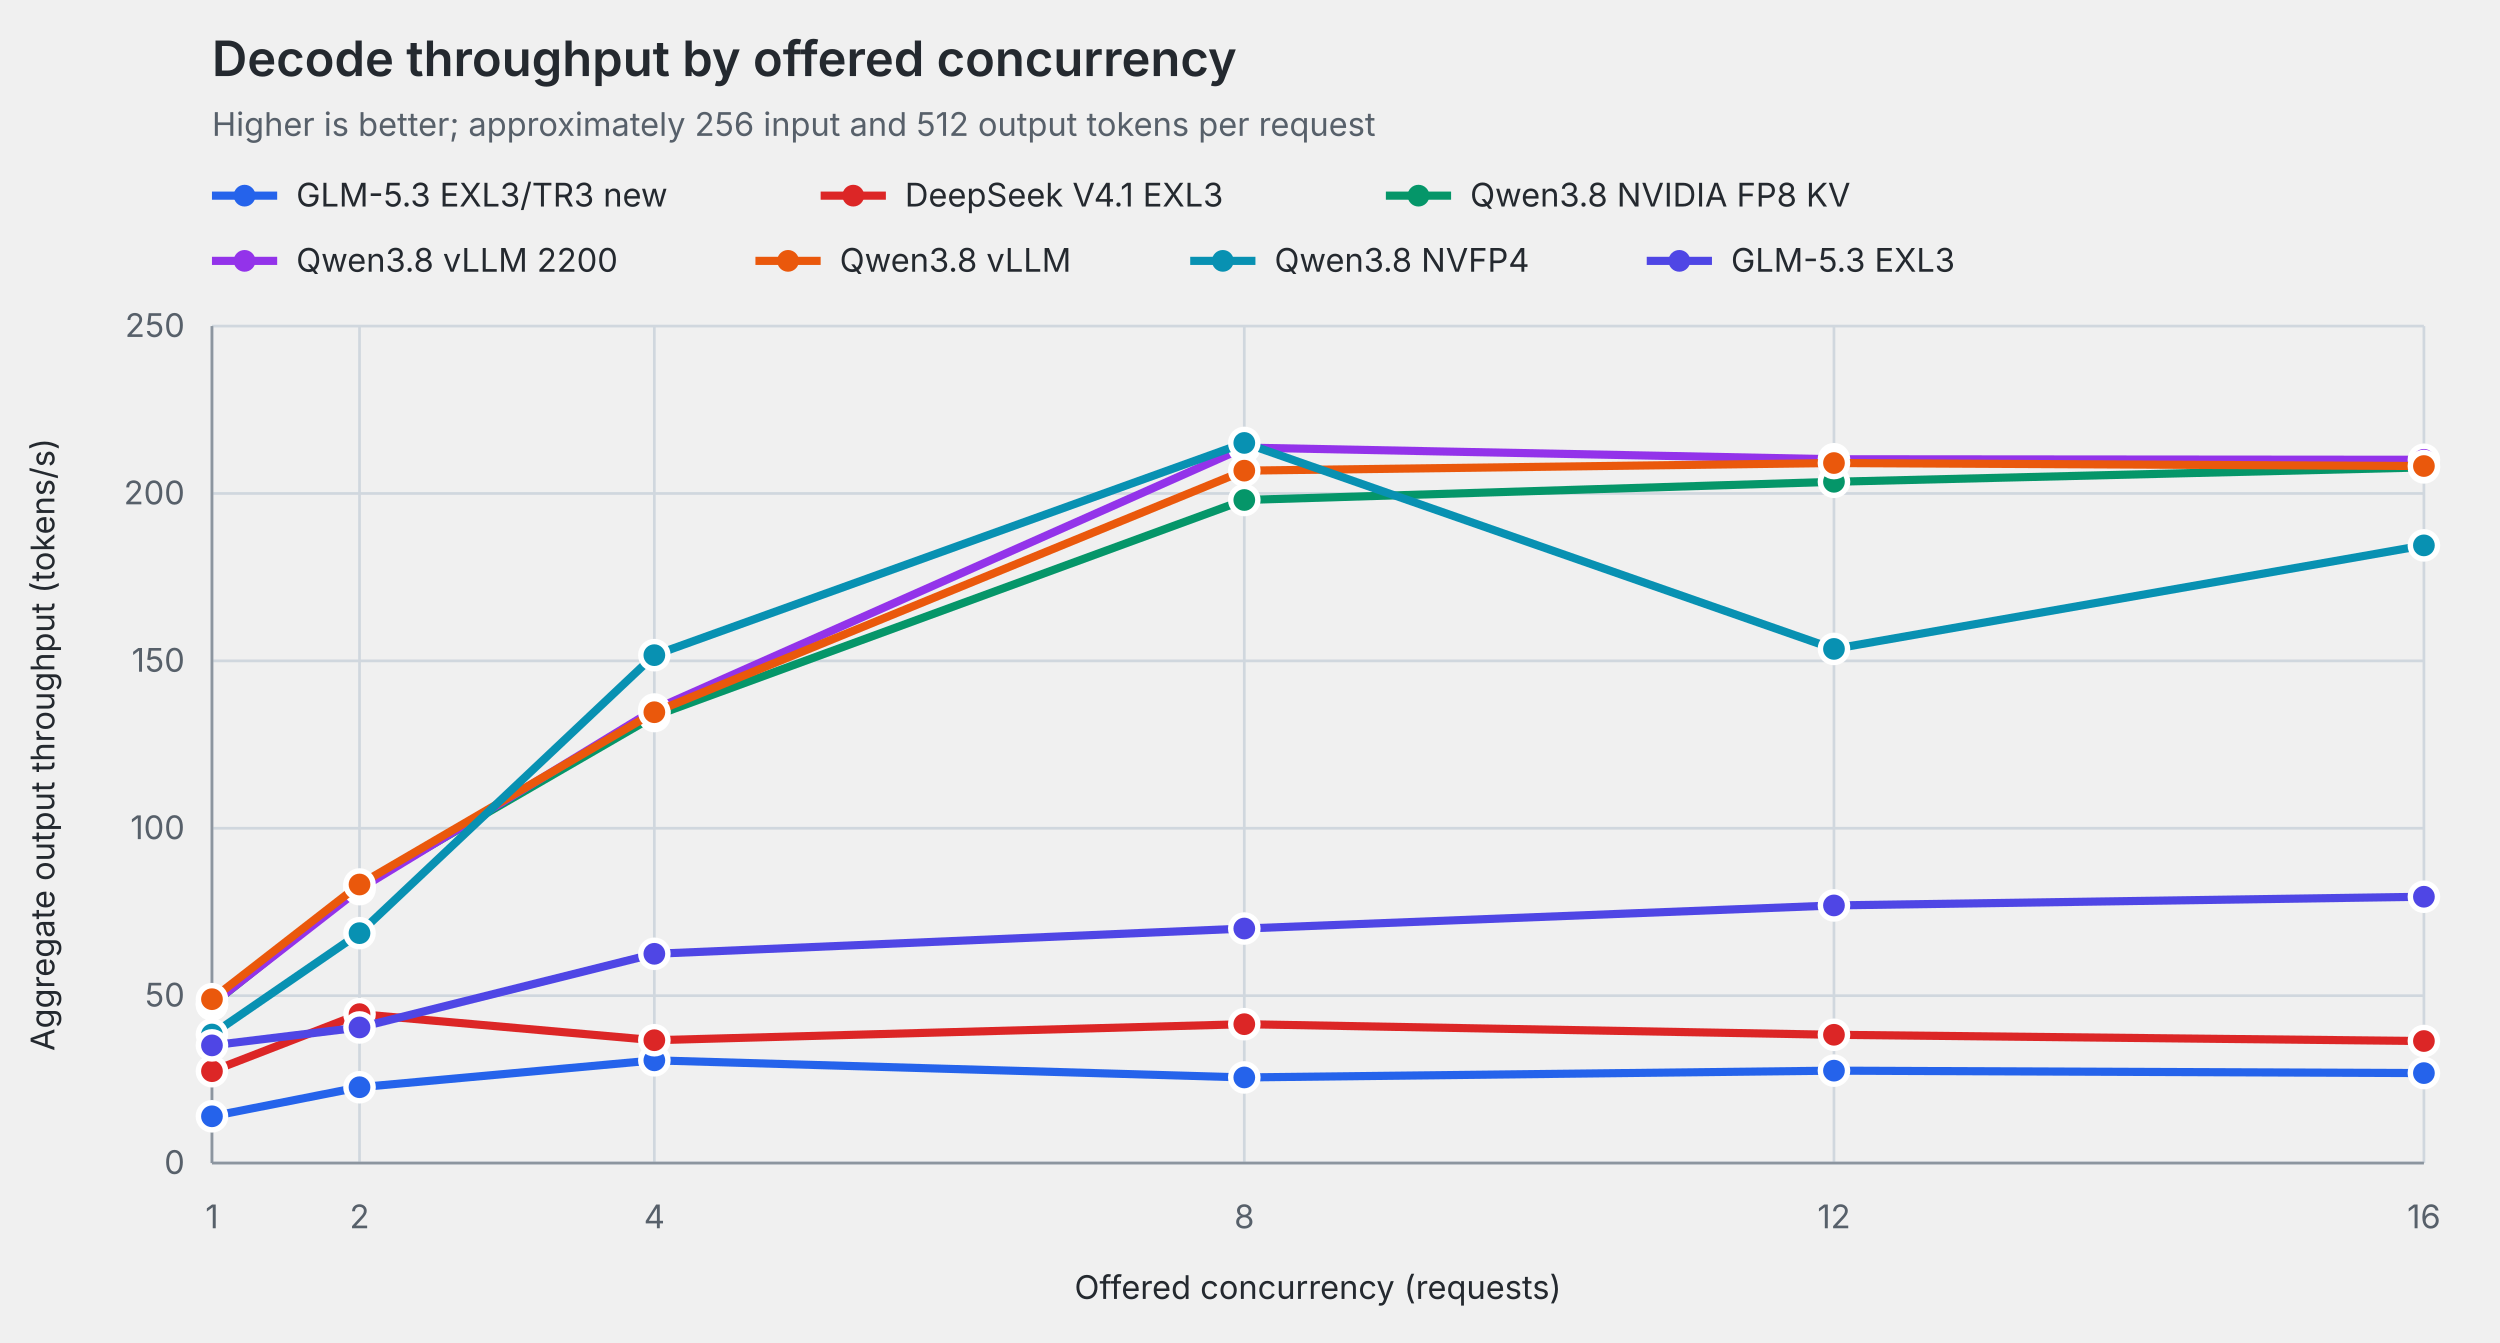
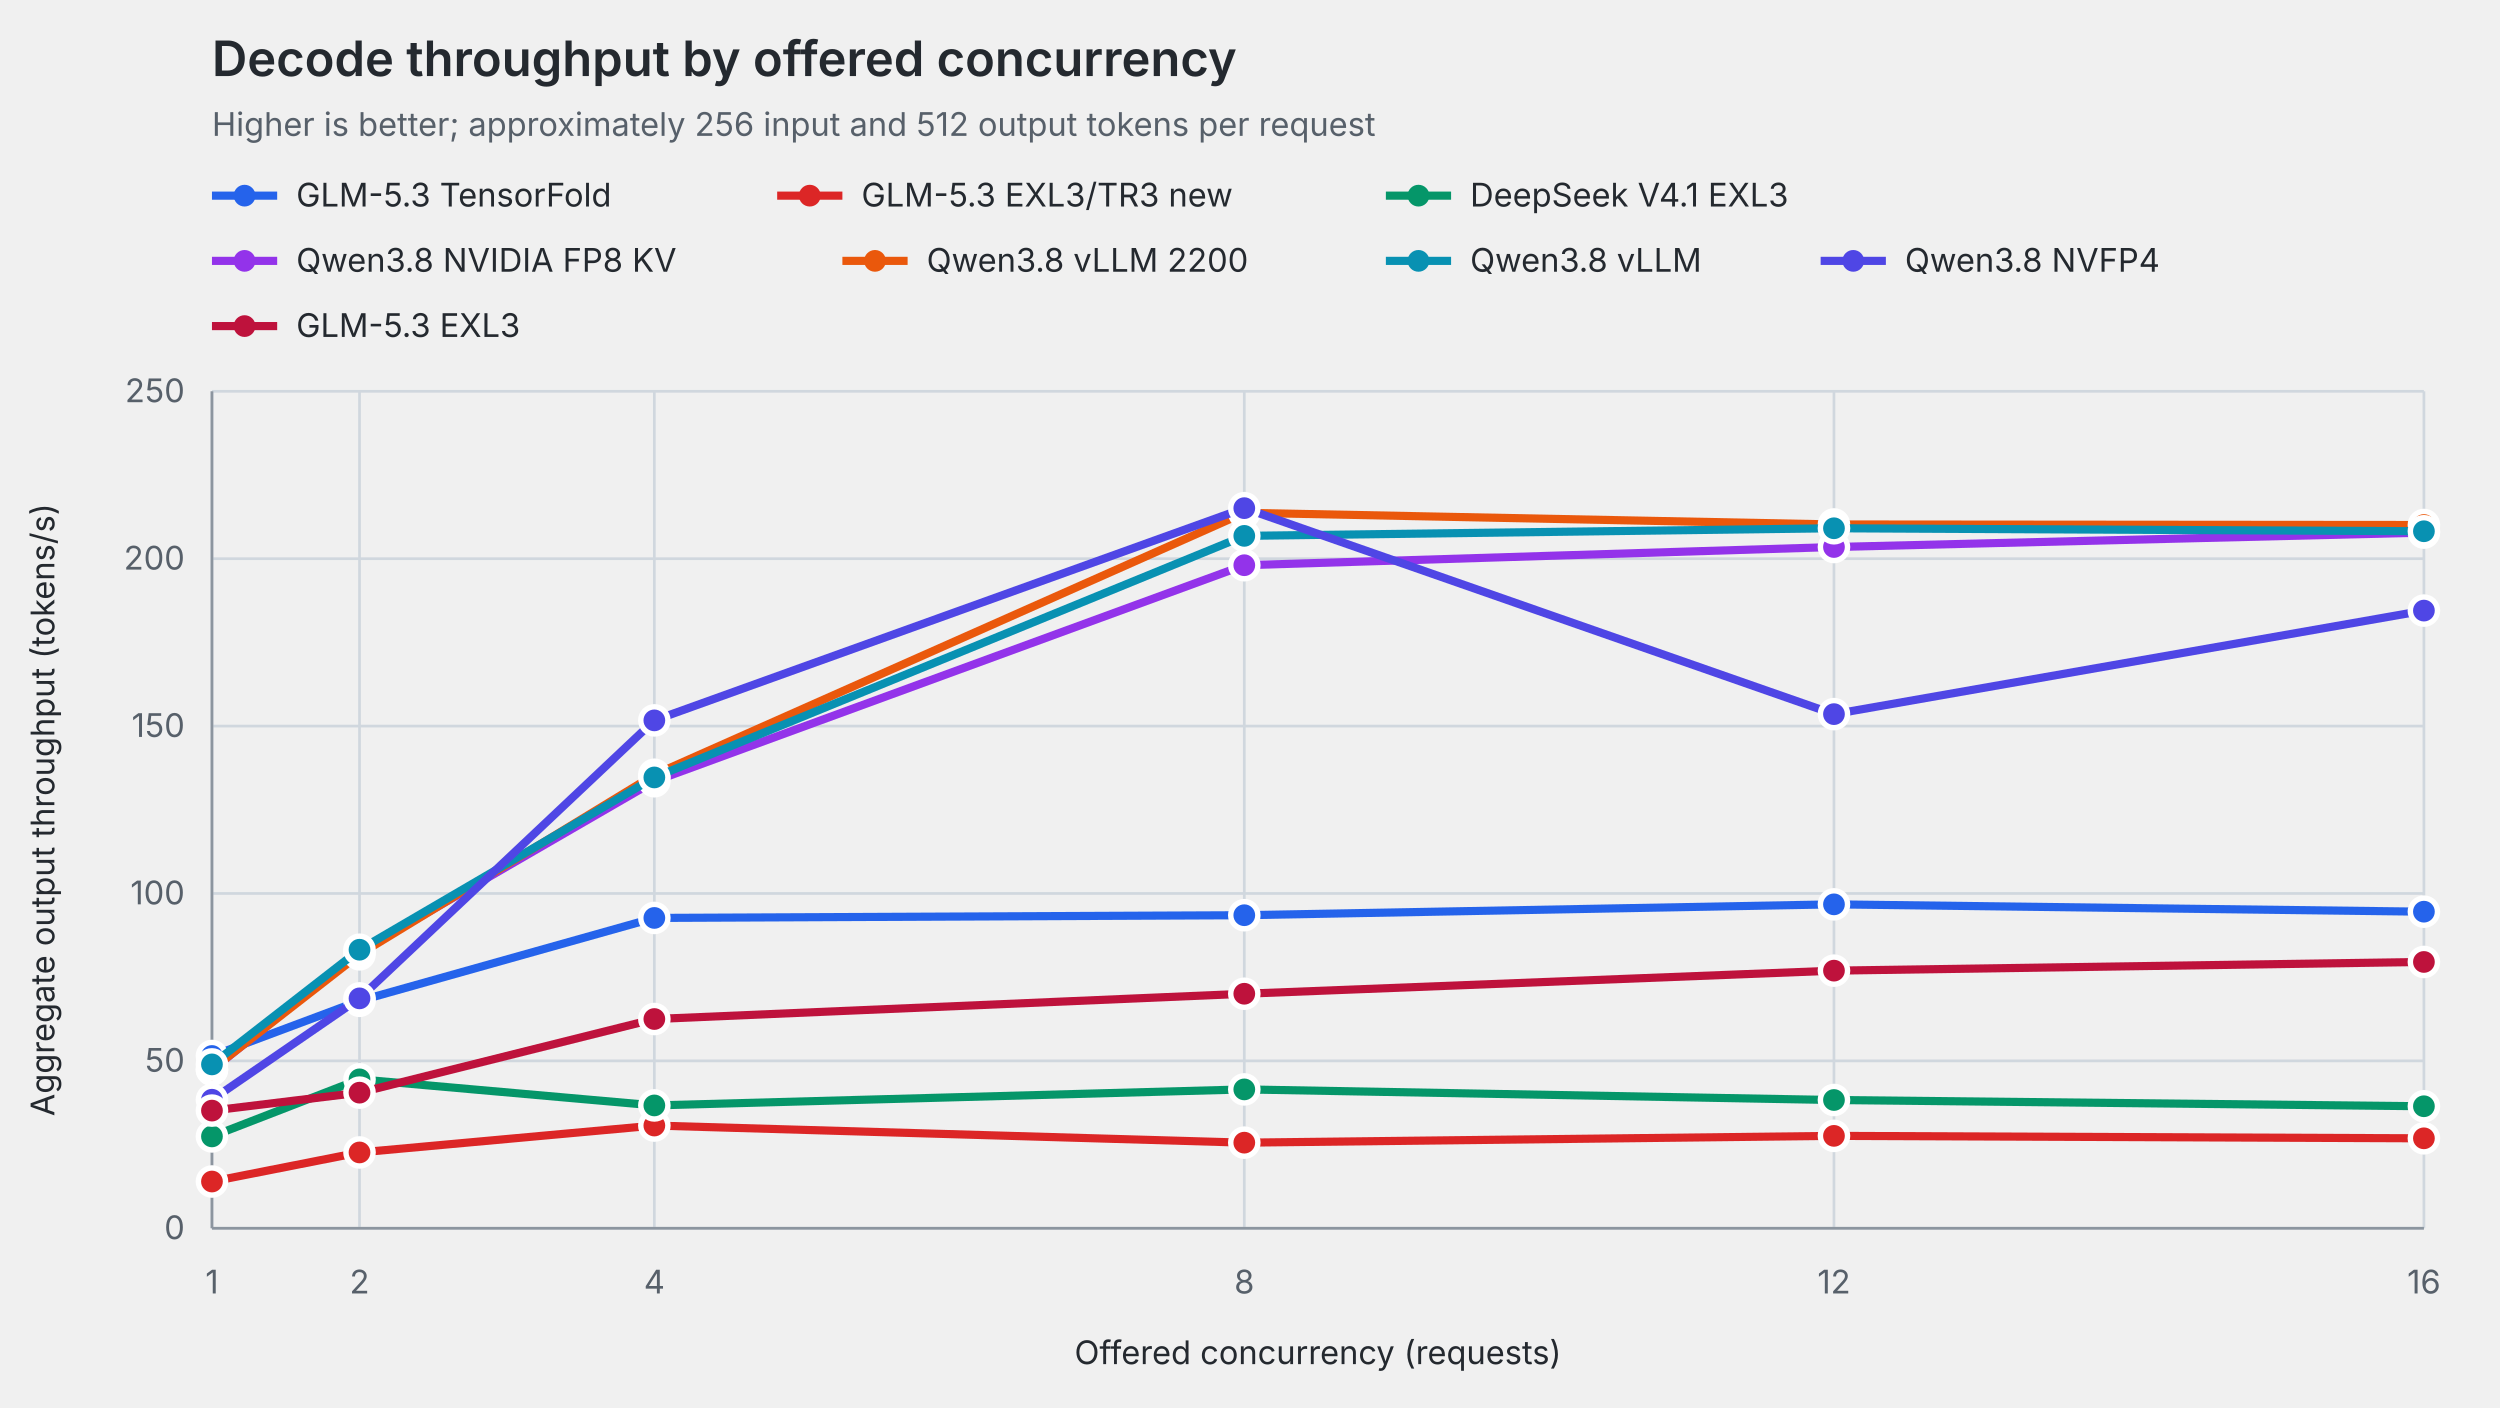
- <svg xmlns="http://www.w3.org/2000/svg" width="920" height="494" viewBox="0 0 920 494" role="img" aria-labelledby="title desc">
+ <svg xmlns="http://www.w3.org/2000/svg" width="920" height="518" viewBox="0 0 920 518" role="img" aria-labelledby="title desc">
  <style>
    :root { color-scheme: light dark; }
    text { font-family: ui-sans-serif, system-ui, -apple-system, BlinkMacSystemFont, "Segoe UI", sans-serif; fill: #24292f; font-size: 12px; }
    .title { font-size: 18px; font-weight: 600; }
    .subtitle, .tick { fill: #57606a; }
    .grid { stroke: #d0d7de; stroke-width: 1; }
    .axis { stroke: #8c959f; stroke-width: 1; }
    .series { fill: none; stroke-width: 3; stroke-linejoin: round; stroke-linecap: round; }
    .marker { stroke: #ffffff; stroke-width: 2; }
    @media (prefers-color-scheme: dark) {
      text { fill: #f0f6fc; }
      .subtitle, .tick { fill: #8c959f; }
      .grid { stroke: #30363d; }
      .axis { stroke: #6e7681; }
      .marker { stroke: #0d1117; }
    }
  </style>
  <text class="title" x="78" y="28">Decode throughput by offered concurrency</text>
  <text class="subtitle" x="78" y="50">Higher is better; approximately 256 input and 512 output tokens per request</text>
  <line x1="78" y1="72" x2="102" y2="72" stroke="#2563eb" stroke-width="3" stroke-dasharray="" />
  <circle cx="90" cy="72" r="4" fill="#2563eb" />
-   <text x="109" y="76">GLM-5.3 EXL3/TR3 new</text>
-   <line x1="302" y1="72" x2="326" y2="72" stroke="#dc2626" stroke-width="3" stroke-dasharray="" />
-   <circle cx="314" cy="72" r="4" fill="#dc2626" />
-   <text x="333" y="76">DeepSeek V4.1 EXL3</text>
+   <text x="109" y="76">GLM-5.3 TensorFold</text>
+   <line x1="286" y1="72" x2="310" y2="72" stroke="#dc2626" stroke-width="3" stroke-dasharray="" />
+   <circle cx="298" cy="72" r="4" fill="#dc2626" />
+   <text x="317" y="76">GLM-5.3 EXL3/TR3 new</text>
  <line x1="510" y1="72" x2="534" y2="72" stroke="#059669" stroke-width="3" stroke-dasharray="" />
  <circle cx="522" cy="72" r="4" fill="#059669" />
-   <text x="541" y="76">Qwen3.8 NVIDIA FP8 KV</text>
+   <text x="541" y="76">DeepSeek V4.1 EXL3</text>
  <line x1="78" y1="96" x2="102" y2="96" stroke="#9333ea" stroke-width="3" stroke-dasharray="" />
  <circle cx="90" cy="96" r="4" fill="#9333ea" />
-   <text x="109" y="100">Qwen3.8 vLLM 2200</text>
-   <line x1="278" y1="96" x2="302" y2="96" stroke="#ea580c" stroke-width="3" stroke-dasharray="" />
-   <circle cx="290" cy="96" r="4" fill="#ea580c" />
-   <text x="309" y="100">Qwen3.8 vLLM</text>
-   <line x1="438" y1="96" x2="462" y2="96" stroke="#0891b2" stroke-width="3" stroke-dasharray="" />
-   <circle cx="450" cy="96" r="4" fill="#0891b2" />
-   <text x="469" y="100">Qwen3.8 NVFP4</text>
-   <line x1="606" y1="96" x2="630" y2="96" stroke="#4f46e5" stroke-width="3" stroke-dasharray="" />
-   <circle cx="618" cy="96" r="4" fill="#4f46e5" />
-   <text x="637" y="100">GLM-5.3 EXL3</text>
-   <line class="grid" x1="78" y1="428.0" x2="892" y2="428.0" />
-   <text class="tick" x="68" y="432.0" text-anchor="end">0</text>
-   <line class="grid" x1="78" y1="366.4" x2="892" y2="366.4" />
-   <text class="tick" x="68" y="370.4" text-anchor="end">50</text>
-   <line class="grid" x1="78" y1="304.8" x2="892" y2="304.8" />
-   <text class="tick" x="68" y="308.8" text-anchor="end">100</text>
-   <line class="grid" x1="78" y1="243.2" x2="892" y2="243.2" />
-   <text class="tick" x="68" y="247.2" text-anchor="end">150</text>
-   <line class="grid" x1="78" y1="181.6" x2="892" y2="181.6" />
-   <text class="tick" x="68" y="185.6" text-anchor="end">200</text>
-   <line class="grid" x1="78" y1="120.0" x2="892" y2="120.0" />
-   <text class="tick" x="68" y="124.0" text-anchor="end">250</text>
-   <line class="grid" x1="78.0" y1="120" x2="78.0" y2="428" />
-   <text class="tick" x="78.0" y="452" text-anchor="middle">1</text>
-   <line class="grid" x1="132.3" y1="120" x2="132.3" y2="428" />
-   <text class="tick" x="132.3" y="452" text-anchor="middle">2</text>
-   <line class="grid" x1="240.8" y1="120" x2="240.8" y2="428" />
-   <text class="tick" x="240.8" y="452" text-anchor="middle">4</text>
-   <line class="grid" x1="457.9" y1="120" x2="457.9" y2="428" />
-   <text class="tick" x="457.9" y="452" text-anchor="middle">8</text>
-   <line class="grid" x1="674.9" y1="120" x2="674.9" y2="428" />
-   <text class="tick" x="674.9" y="452" text-anchor="middle">12</text>
-   <line class="grid" x1="892.0" y1="120" x2="892.0" y2="428" />
-   <text class="tick" x="892.0" y="452" text-anchor="middle">16</text>
-   <line class="axis" x1="78" y1="428" x2="892" y2="428" />
-   <line class="axis" x1="78" y1="120" x2="78" y2="428" />
-   <text x="485.0" y="478" text-anchor="middle">Offered concurrency (requests)</text>
-   <text transform="translate(20 274.0) rotate(-90)" text-anchor="middle">Aggregate output throughput (tokens/s)</text>
-   <path class="series" d="M 78.0 410.8 L 132.3 400.1 L 240.8 390.2 L 457.9 396.5 L 674.9 394.0 L 892.0 394.9" stroke="#2563eb" stroke-dasharray="" />
-   <circle class="marker" cx="78.0" cy="410.8" r="5" fill="#2563eb" />
-   <circle class="marker" cx="132.3" cy="400.1" r="5" fill="#2563eb" />
-   <circle class="marker" cx="240.8" cy="390.2" r="5" fill="#2563eb" />
-   <circle class="marker" cx="457.9" cy="396.5" r="5" fill="#2563eb" />
-   <circle class="marker" cx="674.9" cy="394.0" r="5" fill="#2563eb" />
-   <circle class="marker" cx="892.0" cy="394.9" r="5" fill="#2563eb" />
-   <path class="series" d="M 78.0 394.2 L 132.3 373.2 L 240.8 382.8 L 457.9 376.9 L 674.9 380.8 L 892.0 383.1" stroke="#dc2626" stroke-dasharray="" />
-   <circle class="marker" cx="78.0" cy="394.2" r="5" fill="#dc2626" />
-   <circle class="marker" cx="132.3" cy="373.2" r="5" fill="#dc2626" />
-   <circle class="marker" cx="240.8" cy="382.8" r="5" fill="#dc2626" />
-   <circle class="marker" cx="457.9" cy="376.9" r="5" fill="#dc2626" />
-   <circle class="marker" cx="674.9" cy="380.8" r="5" fill="#dc2626" />
-   <circle class="marker" cx="892.0" cy="383.1" r="5" fill="#dc2626" />
-   <path class="series" d="M 78.0 369.7 L 132.3 326.3 L 240.8 263.5 L 457.9 184.0 L 674.9 177.3 L 892.0 172.0" stroke="#059669" stroke-dasharray="" />
-   <circle class="marker" cx="78.0" cy="369.7" r="5" fill="#059669" />
-   <circle class="marker" cx="132.3" cy="326.3" r="5" fill="#059669" />
-   <circle class="marker" cx="240.8" cy="263.5" r="5" fill="#059669" />
-   <circle class="marker" cx="457.9" cy="184.0" r="5" fill="#059669" />
-   <circle class="marker" cx="674.9" cy="177.3" r="5" fill="#059669" />
-   <circle class="marker" cx="892.0" cy="172.0" r="5" fill="#059669" />
-   <path class="series" d="M 78.0 369.5 L 132.3 327.2 L 240.8 261.1 L 457.9 164.7 L 674.9 169.0 L 892.0 169.2" stroke="#9333ea" stroke-dasharray="" />
-   <circle class="marker" cx="78.0" cy="369.5" r="5" fill="#9333ea" />
-   <circle class="marker" cx="132.3" cy="327.2" r="5" fill="#9333ea" />
-   <circle class="marker" cx="240.8" cy="261.1" r="5" fill="#9333ea" />
-   <circle class="marker" cx="457.9" cy="164.7" r="5" fill="#9333ea" />
-   <circle class="marker" cx="674.9" cy="169.0" r="5" fill="#9333ea" />
-   <circle class="marker" cx="892.0" cy="169.2" r="5" fill="#9333ea" />
-   <path class="series" d="M 78.0 367.7 L 132.3 325.5 L 240.8 262.1 L 457.9 173.2 L 674.9 170.4 L 892.0 171.5" stroke="#ea580c" stroke-dasharray="" />
-   <circle class="marker" cx="78.0" cy="367.7" r="5" fill="#ea580c" />
-   <circle class="marker" cx="132.3" cy="325.5" r="5" fill="#ea580c" />
-   <circle class="marker" cx="240.8" cy="262.1" r="5" fill="#ea580c" />
-   <circle class="marker" cx="457.9" cy="173.2" r="5" fill="#ea580c" />
-   <circle class="marker" cx="674.9" cy="170.4" r="5" fill="#ea580c" />
-   <circle class="marker" cx="892.0" cy="171.5" r="5" fill="#ea580c" />
-   <path class="series" d="M 78.0 380.7 L 132.3 343.4 L 240.8 241.1 L 457.9 163.0 L 674.9 238.8 L 892.0 200.7" stroke="#0891b2" stroke-dasharray="" />
-   <circle class="marker" cx="78.0" cy="380.7" r="5" fill="#0891b2" />
-   <circle class="marker" cx="132.3" cy="343.4" r="5" fill="#0891b2" />
-   <circle class="marker" cx="240.8" cy="241.1" r="5" fill="#0891b2" />
-   <circle class="marker" cx="457.9" cy="163.0" r="5" fill="#0891b2" />
-   <circle class="marker" cx="674.9" cy="238.8" r="5" fill="#0891b2" />
-   <circle class="marker" cx="892.0" cy="200.7" r="5" fill="#0891b2" />
-   <path class="series" d="M 78.0 384.7 L 132.3 378.1 L 240.8 351.0 L 457.9 341.7 L 674.9 333.2 L 892.0 330.0" stroke="#4f46e5" stroke-dasharray="" />
-   <circle class="marker" cx="78.0" cy="384.7" r="5" fill="#4f46e5" />
-   <circle class="marker" cx="132.3" cy="378.1" r="5" fill="#4f46e5" />
-   <circle class="marker" cx="240.8" cy="351.0" r="5" fill="#4f46e5" />
-   <circle class="marker" cx="457.9" cy="341.7" r="5" fill="#4f46e5" />
-   <circle class="marker" cx="674.9" cy="333.2" r="5" fill="#4f46e5" />
-   <circle class="marker" cx="892.0" cy="330.0" r="5" fill="#4f46e5" />
+   <text x="109" y="100">Qwen3.8 NVIDIA FP8 KV</text>
+   <line x1="310" y1="96" x2="334" y2="96" stroke="#ea580c" stroke-width="3" stroke-dasharray="" />
+   <circle cx="322" cy="96" r="4" fill="#ea580c" />
+   <text x="341" y="100">Qwen3.8 vLLM 2200</text>
+   <line x1="510" y1="96" x2="534" y2="96" stroke="#0891b2" stroke-width="3" stroke-dasharray="" />
+   <circle cx="522" cy="96" r="4" fill="#0891b2" />
+   <text x="541" y="100">Qwen3.8 vLLM</text>
+   <line x1="670" y1="96" x2="694" y2="96" stroke="#4f46e5" stroke-width="3" stroke-dasharray="" />
+   <circle cx="682" cy="96" r="4" fill="#4f46e5" />
+   <text x="701" y="100">Qwen3.8 NVFP4</text>
+   <line x1="78" y1="120" x2="102" y2="120" stroke="#be123c" stroke-width="3" stroke-dasharray="" />
+   <circle cx="90" cy="120" r="4" fill="#be123c" />
+   <text x="109" y="124">GLM-5.3 EXL3</text>
+   <line class="grid" x1="78" y1="452.0" x2="892" y2="452.0" />
+   <text class="tick" x="68" y="456.0" text-anchor="end">0</text>
+   <line class="grid" x1="78" y1="390.4" x2="892" y2="390.4" />
+   <text class="tick" x="68" y="394.4" text-anchor="end">50</text>
+   <line class="grid" x1="78" y1="328.8" x2="892" y2="328.8" />
+   <text class="tick" x="68" y="332.8" text-anchor="end">100</text>
+   <line class="grid" x1="78" y1="267.2" x2="892" y2="267.2" />
+   <text class="tick" x="68" y="271.2" text-anchor="end">150</text>
+   <line class="grid" x1="78" y1="205.6" x2="892" y2="205.6" />
+   <text class="tick" x="68" y="209.6" text-anchor="end">200</text>
+   <line class="grid" x1="78" y1="144.0" x2="892" y2="144.0" />
+   <text class="tick" x="68" y="148.0" text-anchor="end">250</text>
+   <line class="grid" x1="78.0" y1="144" x2="78.0" y2="452" />
+   <text class="tick" x="78.0" y="476" text-anchor="middle">1</text>
+   <line class="grid" x1="132.3" y1="144" x2="132.3" y2="452" />
+   <text class="tick" x="132.3" y="476" text-anchor="middle">2</text>
+   <line class="grid" x1="240.8" y1="144" x2="240.8" y2="452" />
+   <text class="tick" x="240.8" y="476" text-anchor="middle">4</text>
+   <line class="grid" x1="457.9" y1="144" x2="457.9" y2="452" />
+   <text class="tick" x="457.9" y="476" text-anchor="middle">8</text>
+   <line class="grid" x1="674.9" y1="144" x2="674.9" y2="452" />
+   <text class="tick" x="674.9" y="476" text-anchor="middle">12</text>
+   <line class="grid" x1="892.0" y1="144" x2="892.0" y2="452" />
+   <text class="tick" x="892.0" y="476" text-anchor="middle">16</text>
+   <line class="axis" x1="78" y1="452" x2="892" y2="452" />
+   <line class="axis" x1="78" y1="144" x2="78" y2="452" />
+   <text x="485.0" y="502" text-anchor="middle">Offered concurrency (requests)</text>
+   <text transform="translate(20 298.0) rotate(-90)" text-anchor="middle">Aggregate output throughput (tokens/s)</text>
+   <path class="series" d="M 78.0 388.6 L 132.3 368.3 L 240.8 337.8 L 457.9 336.8 L 674.9 332.8 L 892.0 335.5" stroke="#2563eb" stroke-dasharray="" />
+   <circle class="marker" cx="78.0" cy="388.6" r="5" fill="#2563eb" />
+   <circle class="marker" cx="132.3" cy="368.3" r="5" fill="#2563eb" />
+   <circle class="marker" cx="240.8" cy="337.8" r="5" fill="#2563eb" />
+   <circle class="marker" cx="457.9" cy="336.8" r="5" fill="#2563eb" />
+   <circle class="marker" cx="674.9" cy="332.8" r="5" fill="#2563eb" />
+   <circle class="marker" cx="892.0" cy="335.5" r="5" fill="#2563eb" />
+   <path class="series" d="M 78.0 434.8 L 132.3 424.1 L 240.8 414.2 L 457.9 420.5 L 674.9 418.0 L 892.0 418.9" stroke="#dc2626" stroke-dasharray="" />
+   <circle class="marker" cx="78.0" cy="434.8" r="5" fill="#dc2626" />
+   <circle class="marker" cx="132.3" cy="424.1" r="5" fill="#dc2626" />
+   <circle class="marker" cx="240.8" cy="414.2" r="5" fill="#dc2626" />
+   <circle class="marker" cx="457.9" cy="420.5" r="5" fill="#dc2626" />
+   <circle class="marker" cx="674.9" cy="418.0" r="5" fill="#dc2626" />
+   <circle class="marker" cx="892.0" cy="418.9" r="5" fill="#dc2626" />
+   <path class="series" d="M 78.0 418.2 L 132.3 397.2 L 240.8 406.8 L 457.9 400.9 L 674.9 404.8 L 892.0 407.1" stroke="#059669" stroke-dasharray="" />
+   <circle class="marker" cx="78.0" cy="418.2" r="5" fill="#059669" />
+   <circle class="marker" cx="132.3" cy="397.2" r="5" fill="#059669" />
+   <circle class="marker" cx="240.8" cy="406.8" r="5" fill="#059669" />
+   <circle class="marker" cx="457.9" cy="400.9" r="5" fill="#059669" />
+   <circle class="marker" cx="674.9" cy="404.8" r="5" fill="#059669" />
+   <circle class="marker" cx="892.0" cy="407.1" r="5" fill="#059669" />
+   <path class="series" d="M 78.0 393.7 L 132.3 350.3 L 240.8 287.5 L 457.9 208.0 L 674.9 201.3 L 892.0 196.0" stroke="#9333ea" stroke-dasharray="" />
+   <circle class="marker" cx="78.0" cy="393.7" r="5" fill="#9333ea" />
+   <circle class="marker" cx="132.3" cy="350.3" r="5" fill="#9333ea" />
+   <circle class="marker" cx="240.8" cy="287.5" r="5" fill="#9333ea" />
+   <circle class="marker" cx="457.9" cy="208.0" r="5" fill="#9333ea" />
+   <circle class="marker" cx="674.9" cy="201.3" r="5" fill="#9333ea" />
+   <circle class="marker" cx="892.0" cy="196.0" r="5" fill="#9333ea" />
+   <path class="series" d="M 78.0 393.5 L 132.3 351.2 L 240.8 285.1 L 457.9 188.7 L 674.9 193.0 L 892.0 193.2" stroke="#ea580c" stroke-dasharray="" />
+   <circle class="marker" cx="78.0" cy="393.5" r="5" fill="#ea580c" />
+   <circle class="marker" cx="132.3" cy="351.2" r="5" fill="#ea580c" />
+   <circle class="marker" cx="240.8" cy="285.1" r="5" fill="#ea580c" />
+   <circle class="marker" cx="457.9" cy="188.7" r="5" fill="#ea580c" />
+   <circle class="marker" cx="674.9" cy="193.0" r="5" fill="#ea580c" />
+   <circle class="marker" cx="892.0" cy="193.2" r="5" fill="#ea580c" />
+   <path class="series" d="M 78.0 391.7 L 132.3 349.5 L 240.8 286.1 L 457.9 197.2 L 674.9 194.4 L 892.0 195.5" stroke="#0891b2" stroke-dasharray="" />
+   <circle class="marker" cx="78.0" cy="391.7" r="5" fill="#0891b2" />
+   <circle class="marker" cx="132.3" cy="349.5" r="5" fill="#0891b2" />
+   <circle class="marker" cx="240.8" cy="286.1" r="5" fill="#0891b2" />
+   <circle class="marker" cx="457.9" cy="197.2" r="5" fill="#0891b2" />
+   <circle class="marker" cx="674.9" cy="194.4" r="5" fill="#0891b2" />
+   <circle class="marker" cx="892.0" cy="195.5" r="5" fill="#0891b2" />
+   <path class="series" d="M 78.0 404.7 L 132.3 367.4 L 240.8 265.1 L 457.9 187.0 L 674.9 262.8 L 892.0 224.7" stroke="#4f46e5" stroke-dasharray="" />
+   <circle class="marker" cx="78.0" cy="404.7" r="5" fill="#4f46e5" />
+   <circle class="marker" cx="132.3" cy="367.4" r="5" fill="#4f46e5" />
+   <circle class="marker" cx="240.8" cy="265.1" r="5" fill="#4f46e5" />
+   <circle class="marker" cx="457.9" cy="187.0" r="5" fill="#4f46e5" />
+   <circle class="marker" cx="674.9" cy="262.8" r="5" fill="#4f46e5" />
+   <circle class="marker" cx="892.0" cy="224.7" r="5" fill="#4f46e5" />
+   <path class="series" d="M 78.0 408.7 L 132.3 402.1 L 240.8 375.0 L 457.9 365.7 L 674.9 357.2 L 892.0 354.0" stroke="#be123c" stroke-dasharray="" />
+   <circle class="marker" cx="78.0" cy="408.7" r="5" fill="#be123c" />
+   <circle class="marker" cx="132.3" cy="402.1" r="5" fill="#be123c" />
+   <circle class="marker" cx="240.8" cy="375.0" r="5" fill="#be123c" />
+   <circle class="marker" cx="457.9" cy="365.7" r="5" fill="#be123c" />
+   <circle class="marker" cx="674.9" cy="357.2" r="5" fill="#be123c" />
+   <circle class="marker" cx="892.0" cy="354.0" r="5" fill="#be123c" />
</svg>
